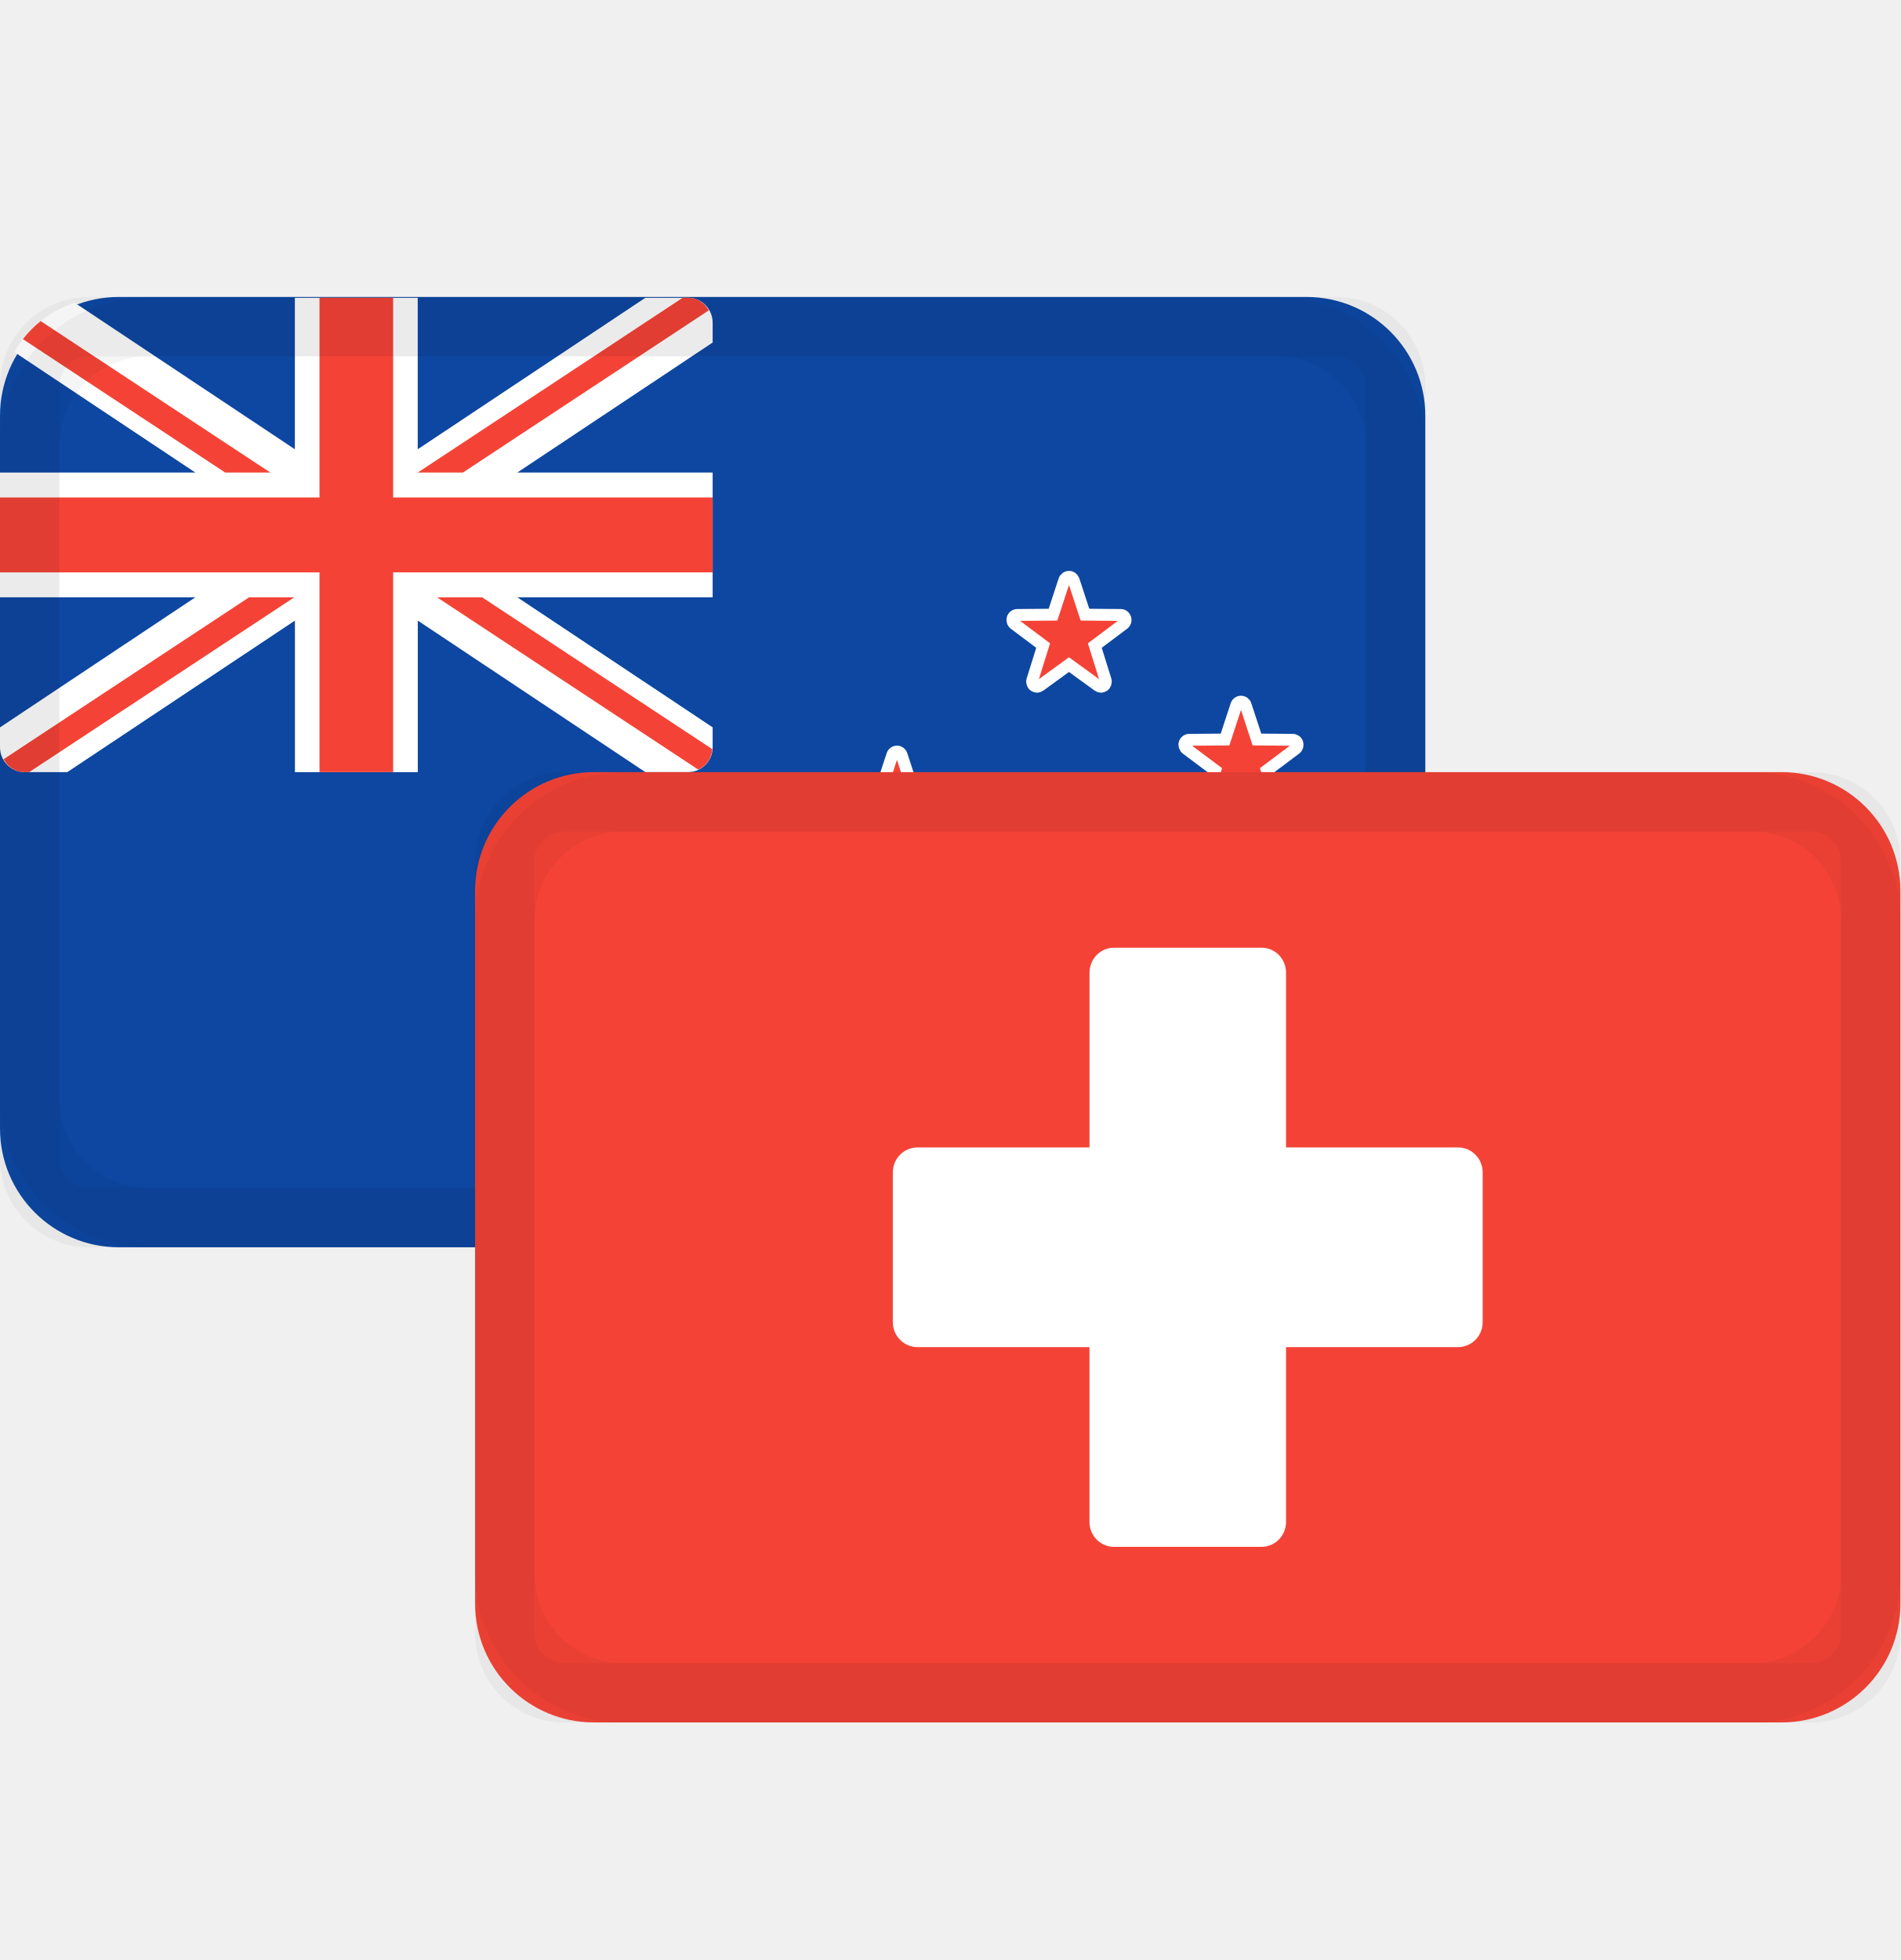
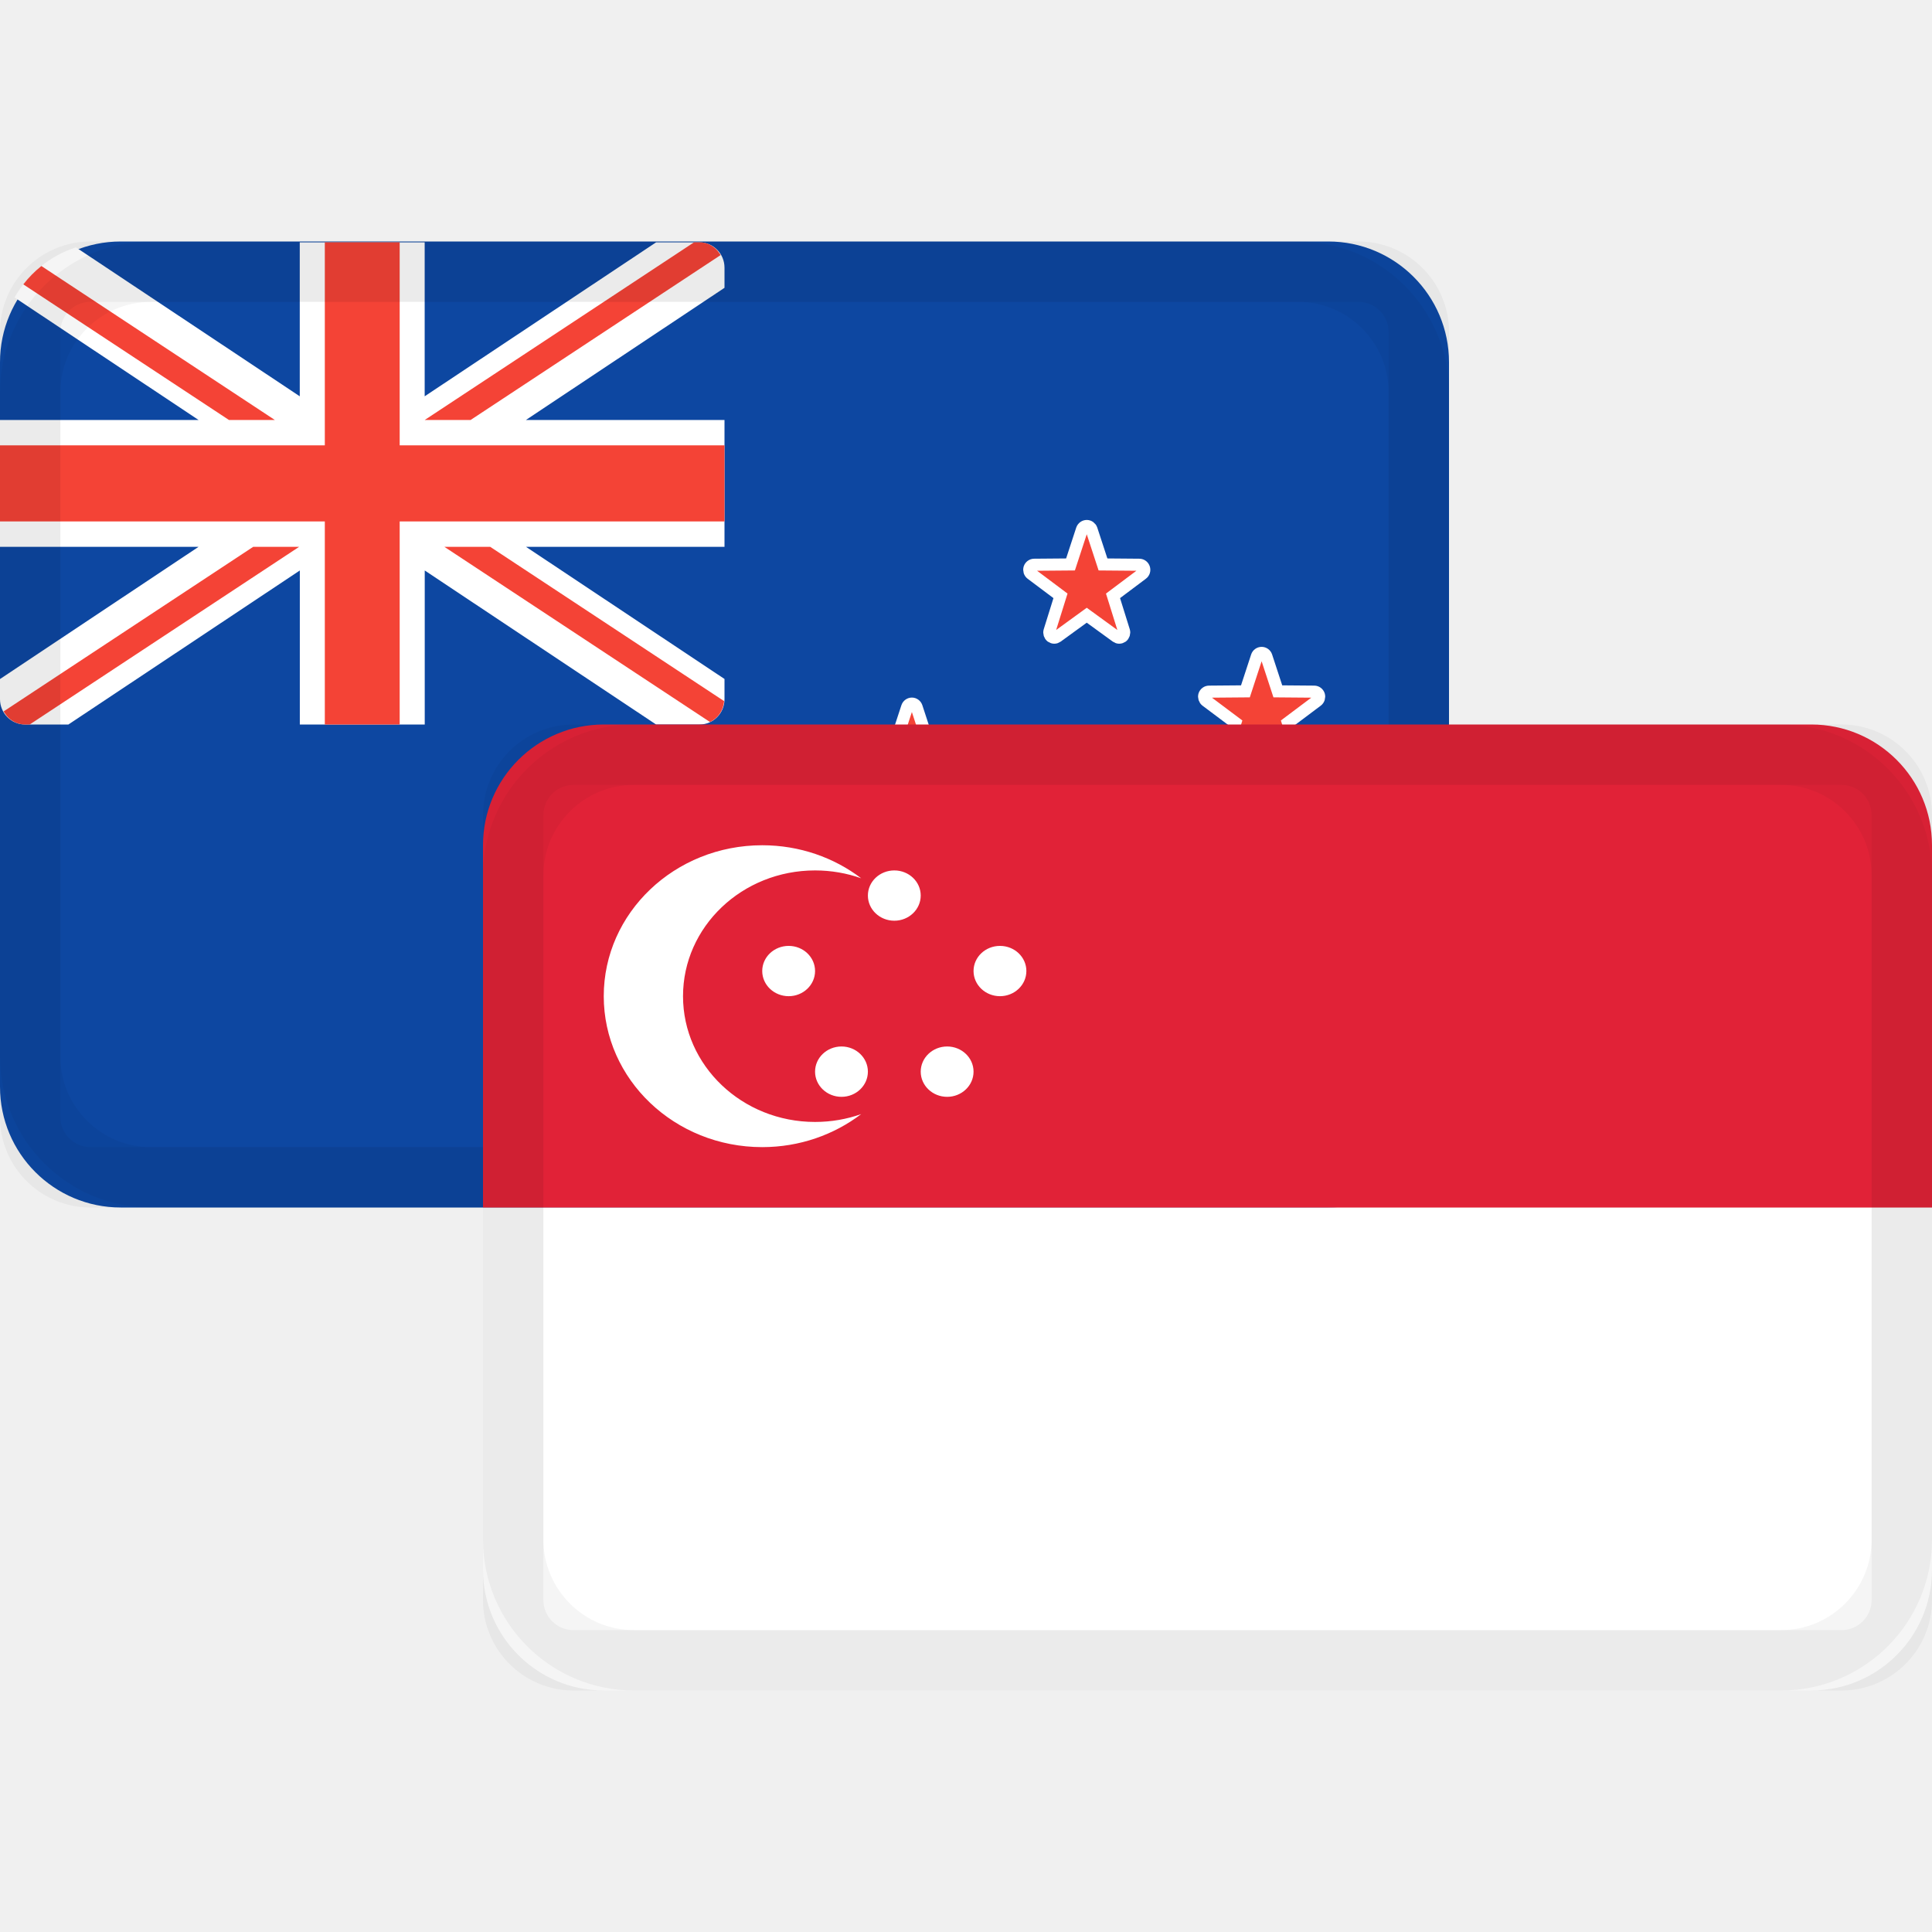
- <svg xmlns="http://www.w3.org/2000/svg" width="32" height="33" viewBox="0 0 32 33">
-   <g fill="none" fill-rule="evenodd" transform="translate(0 5)">
+ <svg xmlns="http://www.w3.org/2000/svg" width="32" height="32" viewBox="0 0 32 32">
+   <g fill="none" fill-rule="evenodd" transform="translate(0 4)">
    <g fill-rule="nonzero">
      <rect width="24" height="16" fill="#0D47A1" rx="2" />
      <path fill="#FFF" d="M.414 8h.719l3.833-2.551V8h2.069V5.449L10.867 8h.72c.228 0 .413-.188.413-.42v-.334L8.712 5.057H12V2.956H8.711L12 .767V.434c0-.233-.185-.42-.414-.42h-.719l-3.833 2.55V.014H4.965v2.55L1.258.097C.825.235.464.535.241.927l3.048 2.029H0v2.101h3.289L0 7.247v.333c0 .232.185.42.414.42z" />
      <path fill="#F44336" d="M6.62.013v3.363H12v1.261H6.62V8H5.38V4.637H0V3.376h5.38V.013h1.24zM4.955 5.057L.492 8H.414c-.123 0-.23-.057-.305-.145l-.05-.071 4.135-2.727h.76zm3.164 0l3.875 2.556c-.012.154-.102.284-.234.346l-4.4-2.902h.76zM.685.406l3.867 2.55h-.76L.386.71C.473.597.574.495.685.406zM11.586.013c.122 0 .227.056.301.142l.05.069-4.142 2.732h-.76L11.496.013h.09z" />
      <path fill="#F44336" stroke="#FFF" stroke-width=".2" d="M18 11.489c.036 0 .067.023.079.057l.19.58.602.005c.036 0 .067.024.078.059.011.034 0 .072-.03.093l-.484.363.182.583c.01.035-.002.072-.03.094-.015.01-.032.016-.05.016-.016 0-.033-.006-.047-.016l-.49-.355-.49.355c-.014.01-.031.016-.048.016s-.034-.006-.049-.016c-.028-.022-.04-.06-.03-.094l.182-.583-.484-.363c-.029-.021-.04-.059-.03-.093.011-.035.042-.058.078-.059l.602-.005.19-.58c.012-.034.044-.057.08-.057zm-2.896-3.835c.035 0 .067.024.078.058l.19.58.602.004c.036 0 .068.024.079.059.01.034-.001.071-.03.093l-.484.364.182.582c.01.035-.002.073-.03.094-.016.01-.033.016-.05.016s-.033-.005-.048-.016l-.49-.355-.49.355c-.014.01-.03.016-.047.016s-.035-.005-.049-.016c-.029-.021-.041-.059-.03-.094l.181-.582-.484-.364c-.028-.022-.04-.06-.03-.093.012-.035.043-.058.079-.059l.602-.004.19-.58c.011-.034.043-.058.079-.058zm5.793-.84c.035 0 .067.023.078.057l.19.58.603.005c.035 0 .067.023.078.058.01.034-.001.072-.03.094l-.484.363.182.583c.01.034-.002.072-.03.093-.015.011-.033.016-.05.016s-.033-.005-.048-.015l-.49-.356-.49.356c-.014.01-.03.015-.047.015s-.034-.005-.049-.016c-.029-.021-.041-.059-.03-.093l.181-.583-.484-.363c-.028-.022-.04-.06-.03-.094.012-.035.043-.058.079-.058l.602-.005.19-.58c.011-.034.043-.057.079-.057zM18 4.712c.036 0 .067.023.079.057l.19.58.602.005c.036 0 .067.024.078.058.011.034 0 .072-.03.094l-.484.363.182.583c.01.034-.002.072-.03.094-.015.01-.032.016-.05.016-.016 0-.033-.006-.047-.016L18 6.19l-.49.356c-.014.01-.031.016-.048.016s-.034-.006-.049-.016c-.028-.022-.04-.06-.03-.094l.182-.583-.484-.363c-.029-.022-.04-.06-.03-.094.011-.034.043-.058.078-.058l.602-.005.19-.58c.012-.034.044-.057.08-.057z" />
      <rect width="23" height="15" x=".5" y=".5" stroke="#000" stroke-opacity=".04" rx="1" />
    </g>
    <rect width="23" height="15" x=".5" y=".5" stroke="#000" stroke-opacity=".04" rx="2" />
    <g fill-rule="nonzero" transform="translate(8 8)">
-       <rect width="24" height="16" fill="#F44336" rx="2" />
-       <path fill="#FFF" d="M16.552 6.319h-2.897V3.376c0-.232-.185-.42-.414-.42H10.76c-.229 0-.414.188-.414.42v2.943H7.448c-.228 0-.414.188-.414.42v2.522c0 .232.186.42.414.42h2.897v2.943c0 .232.185.42.414.42h2.482c.229 0 .414-.188.414-.42V9.681h2.897c.228 0 .414-.188.414-.42V6.739c0-.232-.186-.42-.414-.42z" />
+       <path fill="#FFF" d="M0 8h24v6c0 1.105-.895 2-2 2H2c-1.105 0-2-.895-2-2V8z" />
+       <path fill="#E12237" d="M2 0h20c1.105 0 2 .895 2 2v6H0V2C0 .895.895 0 2 0z" />
+       <path fill="#FFF" d="M4.625 2c.62 0 1.19.205 1.639.547-.238-.084-.495-.13-.764-.13-1.208 0-2.187.932-2.187 2.083 0 1.15.979 2.083 2.187 2.083.269 0 .526-.046.764-.13-.45.342-1.02.547-1.639.547C3.175 7 2 5.88 2 4.5S3.175 2 4.625 2zm1.313 3.333c.241 0 .437.187.437.417 0 .23-.196.417-.437.417-.242 0-.438-.187-.438-.417 0-.23.196-.417.438-.417zm1.75 0c.241 0 .437.187.437.417 0 .23-.196.417-.437.417-.242 0-.438-.187-.438-.417 0-.23.196-.417.438-.417zM5.063 3.667c.241 0 .437.186.437.416 0 .23-.196.417-.437.417-.242 0-.438-.187-.438-.417 0-.23.196-.416.438-.416zm3.5 0c.241 0 .437.186.437.416 0 .23-.196.417-.437.417-.242 0-.438-.187-.438-.417 0-.23.196-.416.438-.416zm-1.75-1.25c.241 0 .437.186.437.416 0 .23-.196.417-.437.417-.242 0-.438-.187-.438-.417 0-.23.196-.416.438-.416z" />
      <rect width="23" height="15" x=".5" y=".5" stroke="#000" stroke-opacity=".04" rx="1" />
    </g>
    <rect width="23" height="15" x="8.5" y="8.5" stroke="#000" stroke-opacity=".04" rx="2" />
  </g>
</svg>
